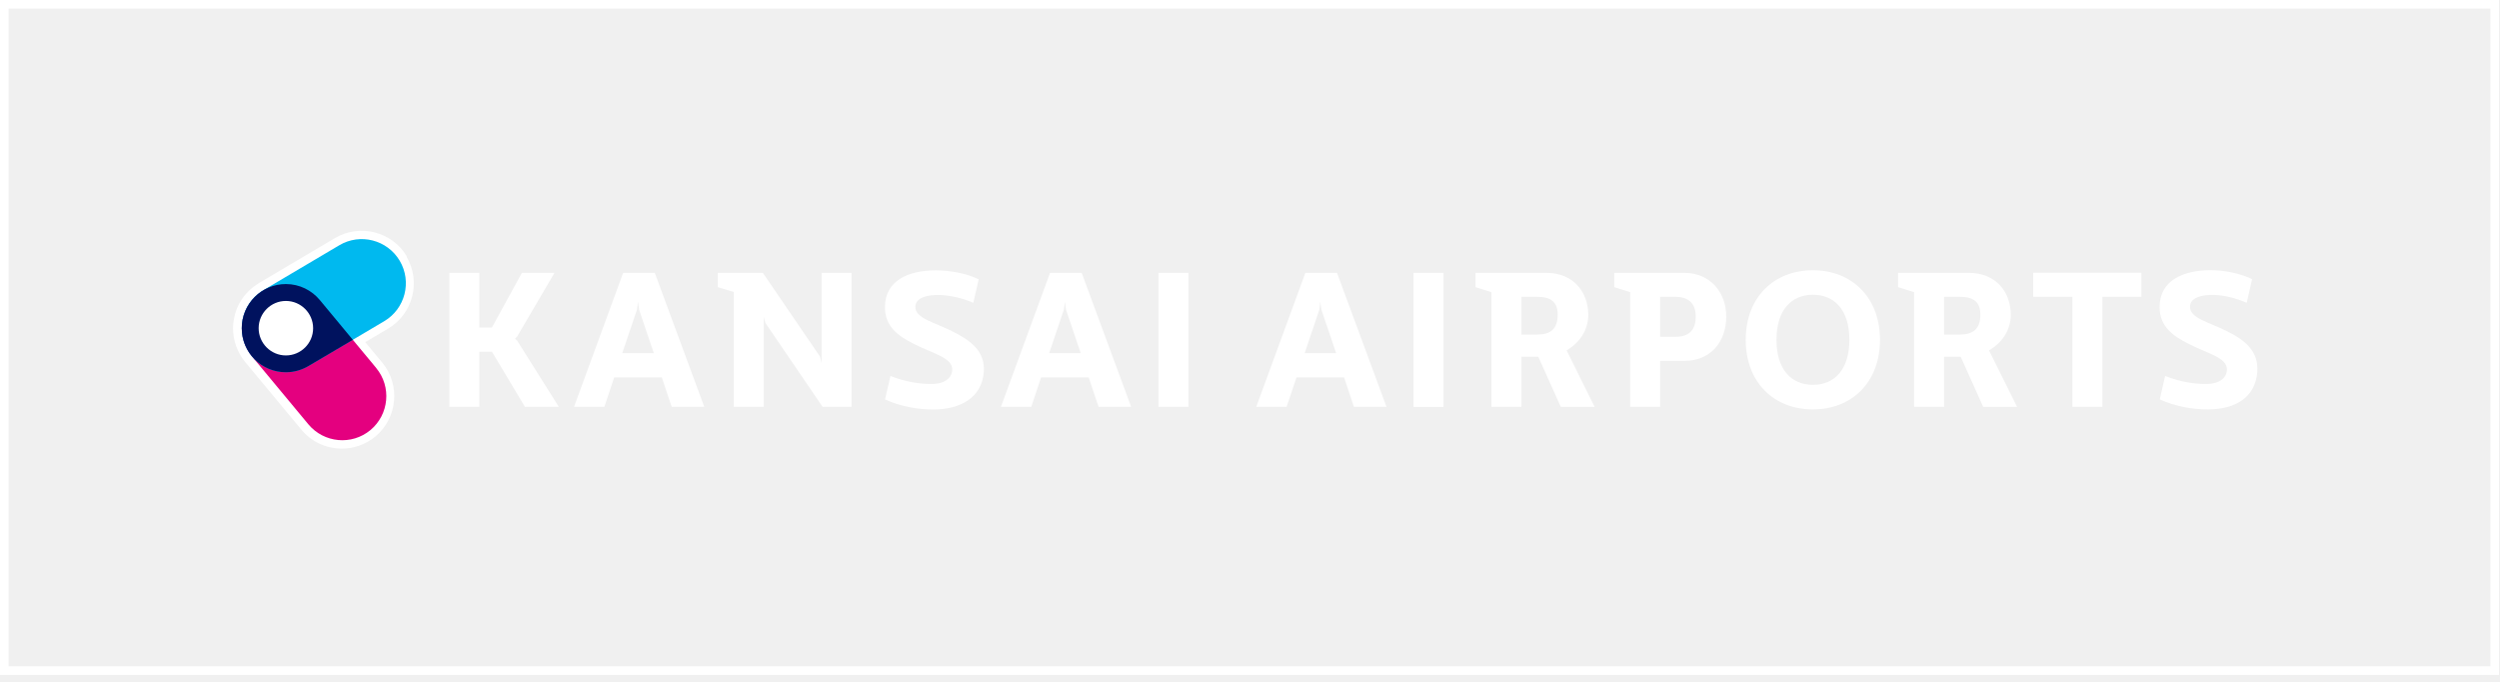
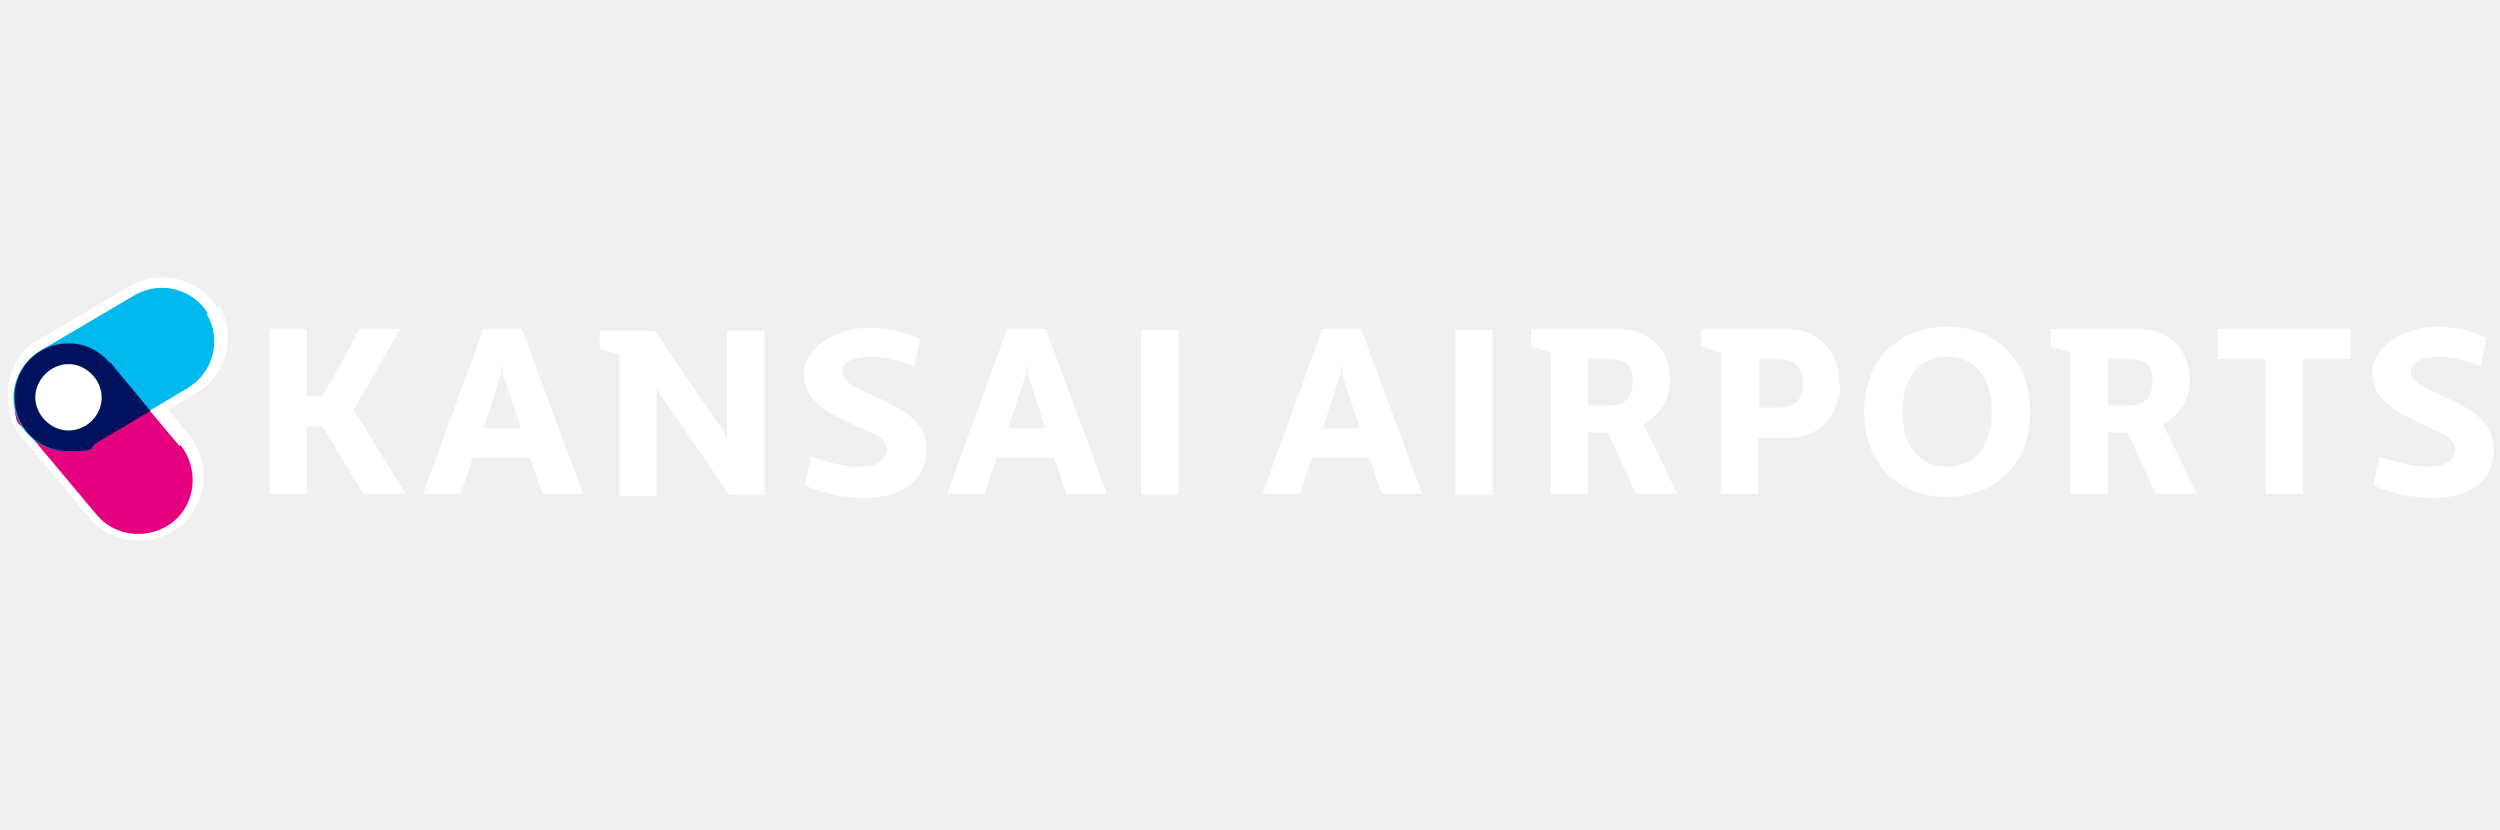
- <svg xmlns="http://www.w3.org/2000/svg" width="290" height="79" viewBox="0 0 290 79" fill="none">
-   <rect x="0.5" y="0.5" width="289" height="77.29" stroke="white" />
-   <g clip-path="url(#clip0_8929_10836)">
-     <path d="M64.846 47.19H60.916L57.086 40.8H55.626V47.19H52.145V31.65H55.626V37.99H57.086L60.566 31.65H64.346L60.005 39.05L59.766 39.29L60.005 39.5L64.846 47.19Z" fill="white" />
-     <path d="M76.805 43.78H71.275L70.135 47.19H66.615L72.315 31.65H75.985L81.725 47.19H77.945L76.805 43.78ZM75.875 40.97L74.165 35.92L74.035 35.01L73.925 35.89L72.215 40.96H75.875V40.97Z" fill="white" />
-     <path d="M98.815 31.65V47.19H95.455L88.825 37.47L88.635 36.76V47.19H85.155V33.87L83.295 33.31V31.65H88.525L95.155 41.36L95.345 42.12V31.65H98.815Z" fill="white" />
-     <path d="M112.935 35.12C111.555 34.52 110.175 34.26 109.055 34.22C107.615 34.18 106.255 34.52 106.225 35.56C106.165 36.94 108.485 37.39 110.545 38.45C112.535 39.44 114.365 40.69 114.165 43.18C113.925 46.1 111.495 47.48 108.365 47.5C106.525 47.52 104.435 47.13 102.705 46.33L103.335 43.61C105.145 44.34 106.905 44.54 107.955 44.54C109.575 44.58 110.435 43.89 110.505 42.94C110.585 41.48 108.285 41.04 105.995 39.86C104.285 39 102.695 37.92 102.695 35.63C102.695 32.52 105.455 31.38 108.525 31.36C110.205 31.36 112.085 31.68 113.575 32.4L112.945 35.14V35.12H112.935Z" fill="white" />
-     <path d="M126.345 43.78H120.815L119.675 47.19H116.155L121.855 31.65H125.525L131.265 47.19H127.485L126.345 43.78ZM125.415 40.97L123.705 35.92L123.575 35.01L123.465 35.89L121.755 40.96H125.415V40.97Z" fill="white" />
-     <path d="M137.916 31.65H134.436V47.19H137.916V31.65Z" fill="white" />
-     <path d="M155.985 43.78H150.455L149.305 47.19H145.785L151.485 31.65H155.155L160.895 47.19H157.115L155.975 43.78H155.985ZM155.055 40.97L153.345 35.92L153.215 35.01L153.115 35.89L151.405 40.96H155.055V40.97Z" fill="white" />
-     <path d="M167.515 31.65H164.035V47.2H167.515V31.65Z" fill="white" />
-     <path d="M178.496 41.38H176.556V47.19H173.076V33.89L171.226 33.31V31.65H179.436C182.456 31.65 184.286 33.72 184.316 36.51C184.316 38.33 183.256 39.8 181.796 40.64L185.056 47.2H181.126L178.516 41.39H178.496V41.38ZM176.556 38.81H178.396C179.946 38.81 180.766 38.14 180.766 36.5C180.766 34.99 179.926 34.43 178.396 34.43H176.556V38.81Z" fill="white" />
-     <path d="M200.325 36.72C200.325 39.7 198.475 41.86 195.445 41.86H192.655V47.19H189.175V33.89L187.325 33.31V31.65H195.445C198.465 31.65 200.325 33.92 200.325 36.72ZM196.785 36.72C196.785 35.19 195.945 34.43 194.405 34.43H192.655V39.07H194.405C195.955 39.07 196.785 38.34 196.785 36.72Z" fill="white" />
-     <path d="M202.585 39.42C202.585 34.5 205.845 31.35 210.375 31.35C214.905 31.35 218.165 34.5 218.165 39.42C218.165 44.34 214.905 47.49 210.375 47.49C205.845 47.49 202.585 44.34 202.585 39.42ZM214.615 39.42C214.615 35.94 212.865 34.19 210.385 34.19C207.905 34.19 206.155 35.94 206.155 39.42C206.155 42.9 207.905 44.64 210.385 44.64C212.865 44.64 214.615 42.89 214.615 39.42Z" fill="white" />
-     <path d="M227.546 41.38H225.606V47.19H222.126V33.89L220.266 33.31V31.65H228.466C231.486 31.65 233.326 33.72 233.346 36.51C233.346 38.33 232.286 39.8 230.816 40.64L234.076 47.2H230.146L227.536 41.39L227.546 41.38ZM225.606 38.81H227.436C228.986 38.81 229.816 38.14 229.816 36.5C229.816 34.99 228.976 34.43 227.436 34.43H225.606V38.81Z" fill="white" />
-     <path d="M248.505 34.43H243.975V47.19H240.495V34.43H235.945V31.64H248.505V34.43Z" fill="white" />
-     <path d="M260.705 35.12C259.325 34.52 258.095 34.26 256.975 34.21C255.525 34.17 254.165 34.51 254.145 35.55C254.085 36.93 256.415 37.39 258.465 38.44C260.455 39.43 262.135 40.69 261.945 43.17C261.705 46.09 259.425 47.47 256.285 47.49C254.455 47.51 252.355 47.12 250.635 46.33L251.255 43.61C253.065 44.34 254.815 44.54 255.875 44.54C257.495 44.58 258.355 43.89 258.425 42.94C258.515 41.47 256.195 41.04 253.915 39.85C252.215 38.99 250.615 37.91 250.615 35.62C250.615 32.51 253.375 31.37 256.445 31.34C258.125 31.34 259.855 31.67 261.345 32.38L260.725 35.12H260.705Z" fill="white" />
-     <path d="M47.225 29.76C45.515 26.87 41.765 25.91 38.875 27.62L30.065 32.83C30.065 32.83 29.985 32.88 29.945 32.91C29.805 33 29.665 33.1 29.525 33.2C29.465 33.24 29.405 33.28 29.345 33.33C29.165 33.48 28.985 33.63 28.825 33.8C28.805 33.82 28.785 33.85 28.755 33.87C28.605 34.02 28.465 34.19 28.335 34.35C28.305 34.39 28.275 34.43 28.245 34.47C28.115 34.65 27.985 34.84 27.875 35.03C27.875 35.04 27.855 35.06 27.845 35.07C27.605 35.5 27.405 35.96 27.275 36.45C27.265 36.49 27.255 36.54 27.245 36.58C27.195 36.77 27.155 36.97 27.125 37.17C27.125 37.22 27.105 37.28 27.095 37.34C27.065 37.58 27.045 37.83 27.045 38.08C27.045 38.41 27.075 38.73 27.125 39.05C27.125 39.09 27.135 39.14 27.145 39.18C27.205 39.49 27.285 39.79 27.385 40.08C27.405 40.13 27.415 40.17 27.435 40.22C27.545 40.51 27.665 40.79 27.815 41.05C27.845 41.1 27.875 41.14 27.895 41.19C28.045 41.45 28.215 41.7 28.405 41.93C28.415 41.94 28.425 41.96 28.435 41.97L34.975 49.84C36.175 51.29 37.915 52.04 39.665 52.04C41.035 52.04 42.415 51.58 43.555 50.64C46.135 48.49 46.495 44.64 44.355 42.06L42.385 39.69L45.035 38.12C47.925 36.41 48.885 32.66 47.175 29.77" fill="white" />
-     <path d="M43.645 42.67L37.125 34.82C36.185 33.68 34.775 32.96 33.185 32.96C30.365 32.96 28.065 35.25 28.065 38.08C28.065 39.32 28.505 40.46 29.245 41.35L35.785 49.22C37.595 51.39 40.815 51.69 42.985 49.89C45.155 48.08 45.455 44.86 43.655 42.69" fill="#E4007F" />
-     <path d="M46.386 30.25C44.946 27.82 41.806 27.01 39.376 28.45L30.566 33.66C29.066 34.55 28.056 36.19 28.056 38.06C28.056 40.88 30.346 43.18 33.176 43.18C34.156 43.18 35.066 42.9 35.846 42.43L44.586 37.26C47.016 35.82 47.826 32.68 46.386 30.25Z" fill="#00B9EF" />
-     <path d="M37.126 34.82C36.186 33.68 34.766 32.95 33.176 32.95C30.356 32.95 28.056 35.24 28.056 38.07C28.056 40.9 30.346 43.18 33.176 43.18C34.156 43.18 35.066 42.9 35.846 42.43L40.946 39.42L37.126 34.82Z" fill="#00125E" />
-     <path d="M36.336 38.07C36.336 39.82 34.916 41.23 33.176 41.23C31.436 41.23 30.016 39.81 30.016 38.07C30.016 36.33 31.436 34.91 33.176 34.91C34.916 34.91 36.336 36.33 36.336 38.07Z" fill="white" />
-   </g>
+ <svg xmlns="http://www.w3.org/2000/svg" id="_レイヤー_1" data-name="レイヤー_1" version="1.1" viewBox="0 0 241 80">
  <defs>
-     <clipPath id="clip0_8929_10836">
-       <rect width="266.61" height="58.29" fill="white" transform="translate(11.6953 10)" />
-     </clipPath>
+     <style>
+       .st0 {
+         fill: #00125e;
+       }
+ 
+       .st1 {
+         fill: #e4007f;
+       }
+ 
+       .st2 {
+         fill: #fff;
+       }
+ 
+       .st3 {
+         fill: #00b9ef;
+       }
+     </style>
  </defs>
+   <path class="st2" d="M39,47.6h-4l-3.9-6.5h-1.5v6.5h-3.6v-15.9h3.6v6.5h1.5l3.6-6.5h3.9l-4.4,7.6-.2.2.2.2,4.9,7.9Z" />
+   <path class="st2" d="M51.2,44.1h-5.6l-1.2,3.5h-3.6l5.8-15.9h3.7l5.9,15.9h-3.9l-1.2-3.5ZM50.2,41.3l-1.7-5.2v-.9c-.1,0-.2.9-.2.9l-1.7,5.2h3.7Z" />
+   <path class="st2" d="M73.7,31.8v15.9h-3.4l-6.8-9.9-.2-.7v10.7h-3.6v-13.6l-1.9-.6v-1.7h5.3l6.8,9.9.2.8v-10.7h3.5Z" />
+   <path class="st2" d="M88.1,35.3c-1.4-.6-2.8-.9-4-.9-1.5,0-2.9.3-2.9,1.4,0,1.4,2.3,1.9,4.4,3,2,1,3.9,2.3,3.7,4.8-.2,3-2.7,4.4-5.9,4.4-1.9,0-4-.4-5.8-1.2l.6-2.8c1.8.7,3.6,1,4.7,1,1.7,0,2.5-.7,2.6-1.6,0-1.5-2.3-1.9-4.6-3.1-1.7-.9-3.4-2-3.4-4.3s2.8-4.3,6-4.4c1.7,0,3.6.3,5.2,1.1l-.6,2.8h0s0,0,0,0Z" />
+   <path class="st2" d="M101.8,44.1h-5.7l-1.2,3.5h-3.6l5.8-15.9h3.7l5.9,15.9h-3.9l-1.2-3.5ZM100.8,41.3l-1.7-5.2v-.9c-.1,0-.2.9-.2.9l-1.7,5.2h3.7Z" />
+   <path class="st2" d="M113.6,31.8h-3.6v15.9h3.6v-15.9Z" />
+   <path class="st2" d="M132.1,44.1h-5.6l-1.2,3.5h-3.6l5.8-15.9h3.7l5.9,15.9h-3.9l-1.2-3.5h0ZM131.1,41.3l-1.7-5.2v-.9c-.1,0-.2.9-.2.9l-1.7,5.2h3.7Z" />
+   <path class="st2" d="M143.9,31.8h-3.6v15.9h3.6v-15.9Z" />
+   <path class="st2" d="M155.1,41.7h-2v5.9h-3.6v-13.6l-1.9-.6v-1.7h8.4c3.1,0,5,2.1,5,5,0,1.9-1.1,3.4-2.6,4.2l3.3,6.7h-4l-2.7-5.9h0ZM153.1,39.1h1.9c1.6,0,2.4-.7,2.4-2.4s-.9-2.1-2.4-2.1h-1.9v4.5Z" />
+   <path class="st2" d="M177.4,36.9c0,3-1.9,5.3-5,5.3h-2.9v5.4h-3.6v-13.6l-1.9-.6v-1.7h8.3c3.1,0,5,2.3,5,5.2ZM173.8,36.9c0-1.6-.9-2.3-2.4-2.3h-1.8v4.7h1.8c1.6,0,2.4-.7,2.4-2.4Z" />
+   <path class="st2" d="M179.7,39.7c0-5,3.3-8.2,8-8.2s8,3.2,8,8.2-3.3,8.2-8,8.2-8-3.2-8-8.2ZM192,39.7c0-3.6-1.8-5.3-4.3-5.3s-4.3,1.8-4.3,5.3,1.8,5.3,4.3,5.3,4.3-1.8,4.3-5.3Z" />
+   <path class="st2" d="M205.2,41.7h-2v5.9h-3.6v-13.6l-1.9-.6v-1.7h8.4c3.1,0,5,2.1,5,5,0,1.9-1.1,3.4-2.6,4.2l3.3,6.7h-4l-2.7-5.9h0ZM203.2,39.1h1.9c1.6,0,2.4-.7,2.4-2.4s-.9-2.1-2.4-2.1h-1.9v4.5Z" />
+   <path class="st2" d="M226.6,34.6h-4.6v13h-3.6v-13h-4.6v-2.9h12.8v2.9Z" />
+   <path class="st2" d="M239.1,35.3c-1.4-.6-2.7-.9-3.8-.9-1.5,0-2.9.3-2.9,1.4,0,1.4,2.3,1.9,4.4,3,2,1,3.7,2.3,3.6,4.8-.2,3-2.6,4.4-5.8,4.4-1.9,0-4-.4-5.8-1.2l.6-2.8c1.8.7,3.6,1,4.7,1,1.7,0,2.5-.7,2.6-1.6,0-1.5-2.3-1.9-4.6-3.2-1.7-.9-3.4-2-3.4-4.3s2.8-4.3,6-4.4c1.7,0,3.5.3,5,1.1l-.6,2.8h0Z" />
+   <path class="st2" d="M21,29.8c-1.7-3-5.6-3.9-8.5-2.2l-9,5.3s0,0-.1,0c-.1,0-.3.2-.4.3,0,0-.1,0-.2.1-.2.2-.4.3-.5.5,0,0,0,0,0,0-.2.2-.3.3-.4.5,0,0,0,0,0,.1-.1.2-.3.4-.4.6,0,0,0,0,0,0-.2.4-.4.9-.6,1.4,0,0,0,0,0,.1,0,.2,0,.4-.1.6,0,0,0,.1,0,.2,0,.2,0,.5,0,.8s0,.7,0,1c0,0,0,0,0,.1,0,.3.1.6.2.9,0,0,0,0,0,.1.1.3.2.6.4.8,0,0,0,0,0,.1.2.3.3.5.5.8,0,0,0,0,0,0l6.7,8c1.2,1.5,3,2.2,4.8,2.2s2.8-.5,4-1.4c2.6-2.2,3-6.1.8-8.8l-2-2.4,2.7-1.6c3-1.7,3.9-5.6,2.2-8.5" />
+   <path class="st1" d="M17.3,43l-6.7-8c-1-1.2-2.4-1.9-4-1.9-2.9,0-5.2,2.3-5.2,5.2s.4,2.4,1.2,3.3l6.7,8c1.8,2.2,5.1,2.5,7.4.7,2.2-1.8,2.5-5.1.7-7.4" />
+   <path class="st3" d="M20.1,30.3c-1.5-2.5-4.7-3.3-7.2-1.8l-9,5.3c-1.5.9-2.6,2.6-2.6,4.5,0,2.9,2.3,5.2,5.2,5.2s1.9-.3,2.7-.8l8.9-5.3c2.5-1.5,3.3-4.7,1.8-7.2Z" />
+   <path class="st0" d="M10.6,35c-1-1.2-2.4-1.9-4-1.9-2.9,0-5.2,2.3-5.2,5.2s2.3,5.2,5.2,5.2,1.9-.3,2.7-.8l5.2-3.1-3.9-4.7Z" />
+   <path class="st2" d="M9.8,38.3c0,1.8-1.5,3.2-3.2,3.2s-3.2-1.5-3.2-3.2,1.5-3.2,3.2-3.2,3.2,1.5,3.2,3.2Z" />
</svg>
